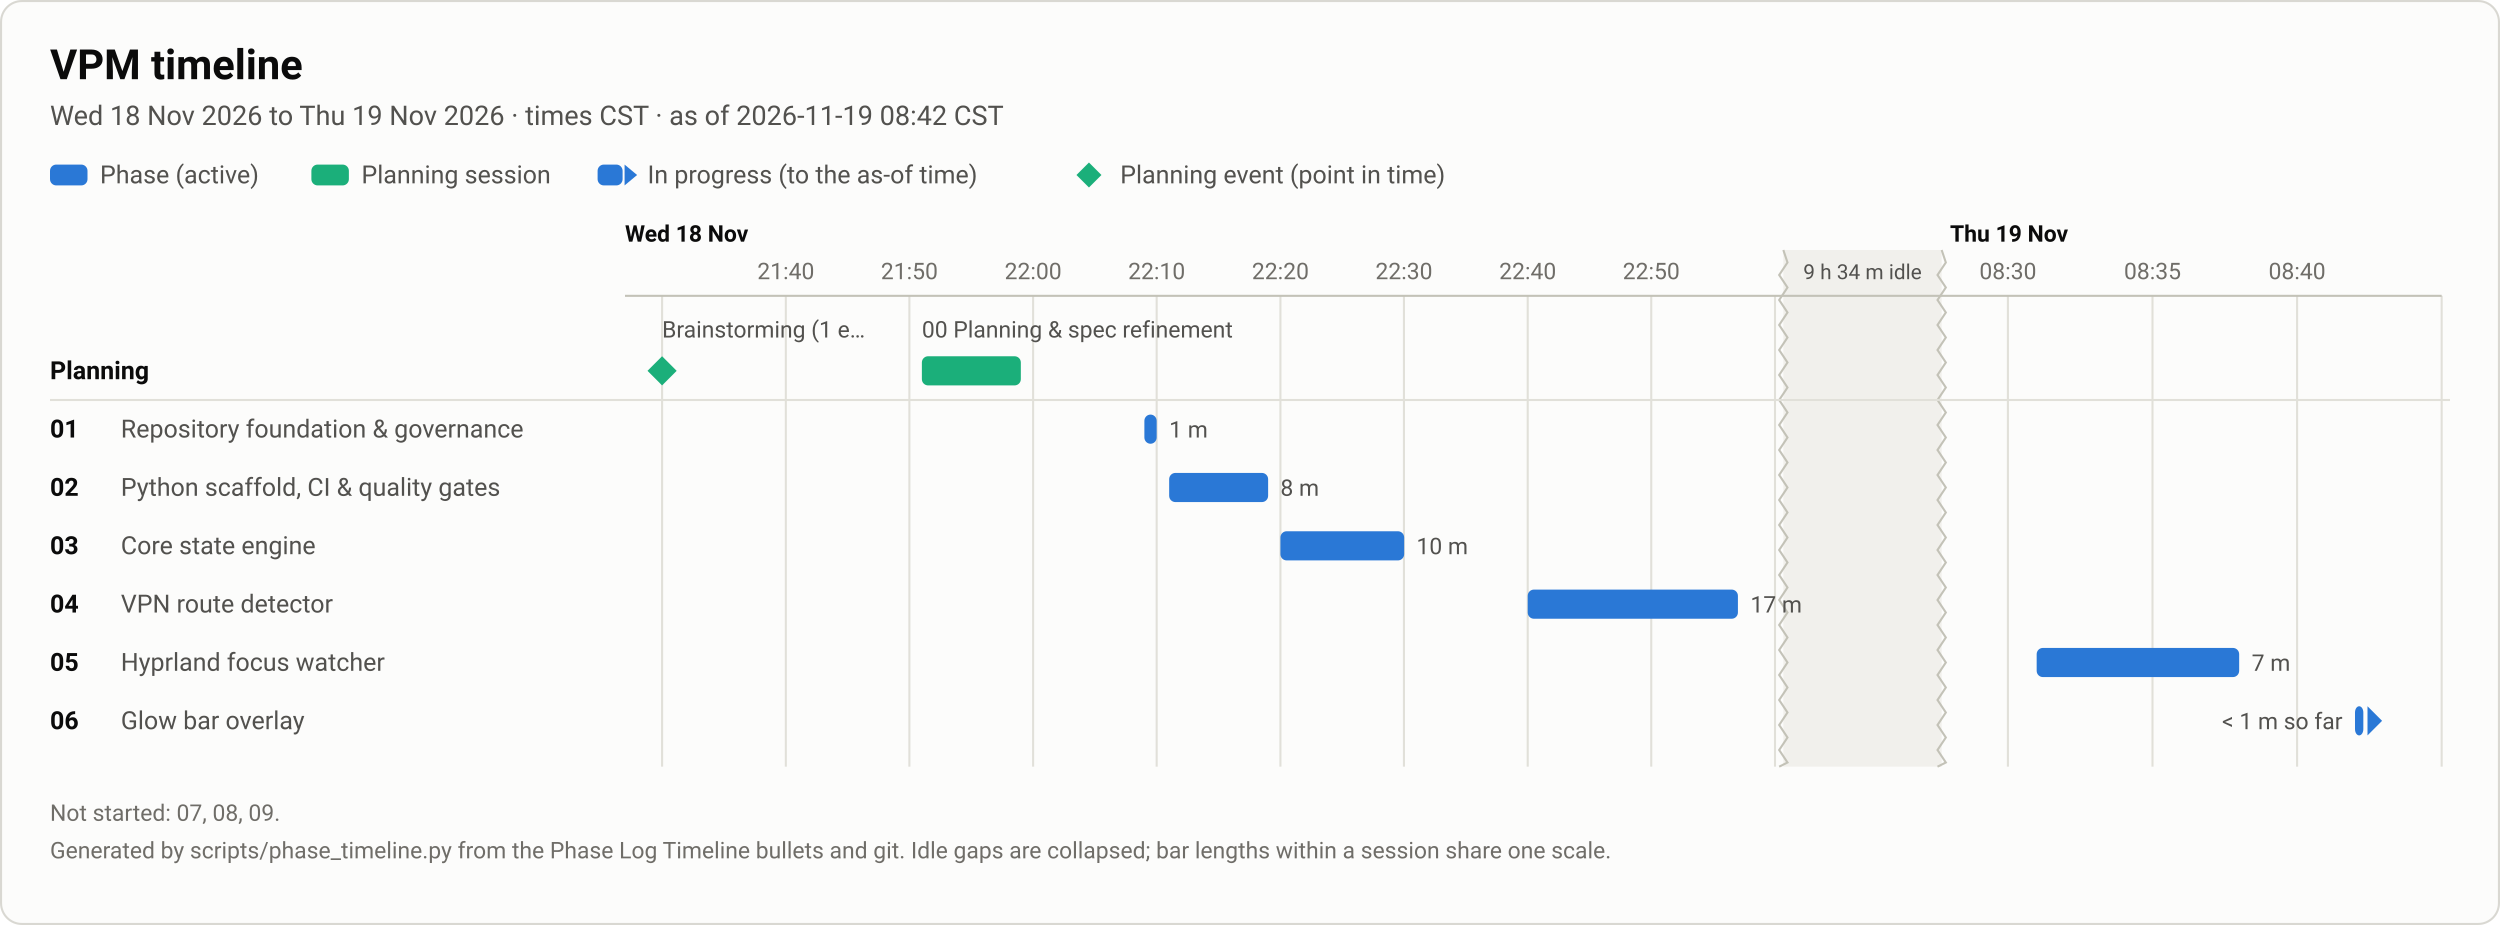
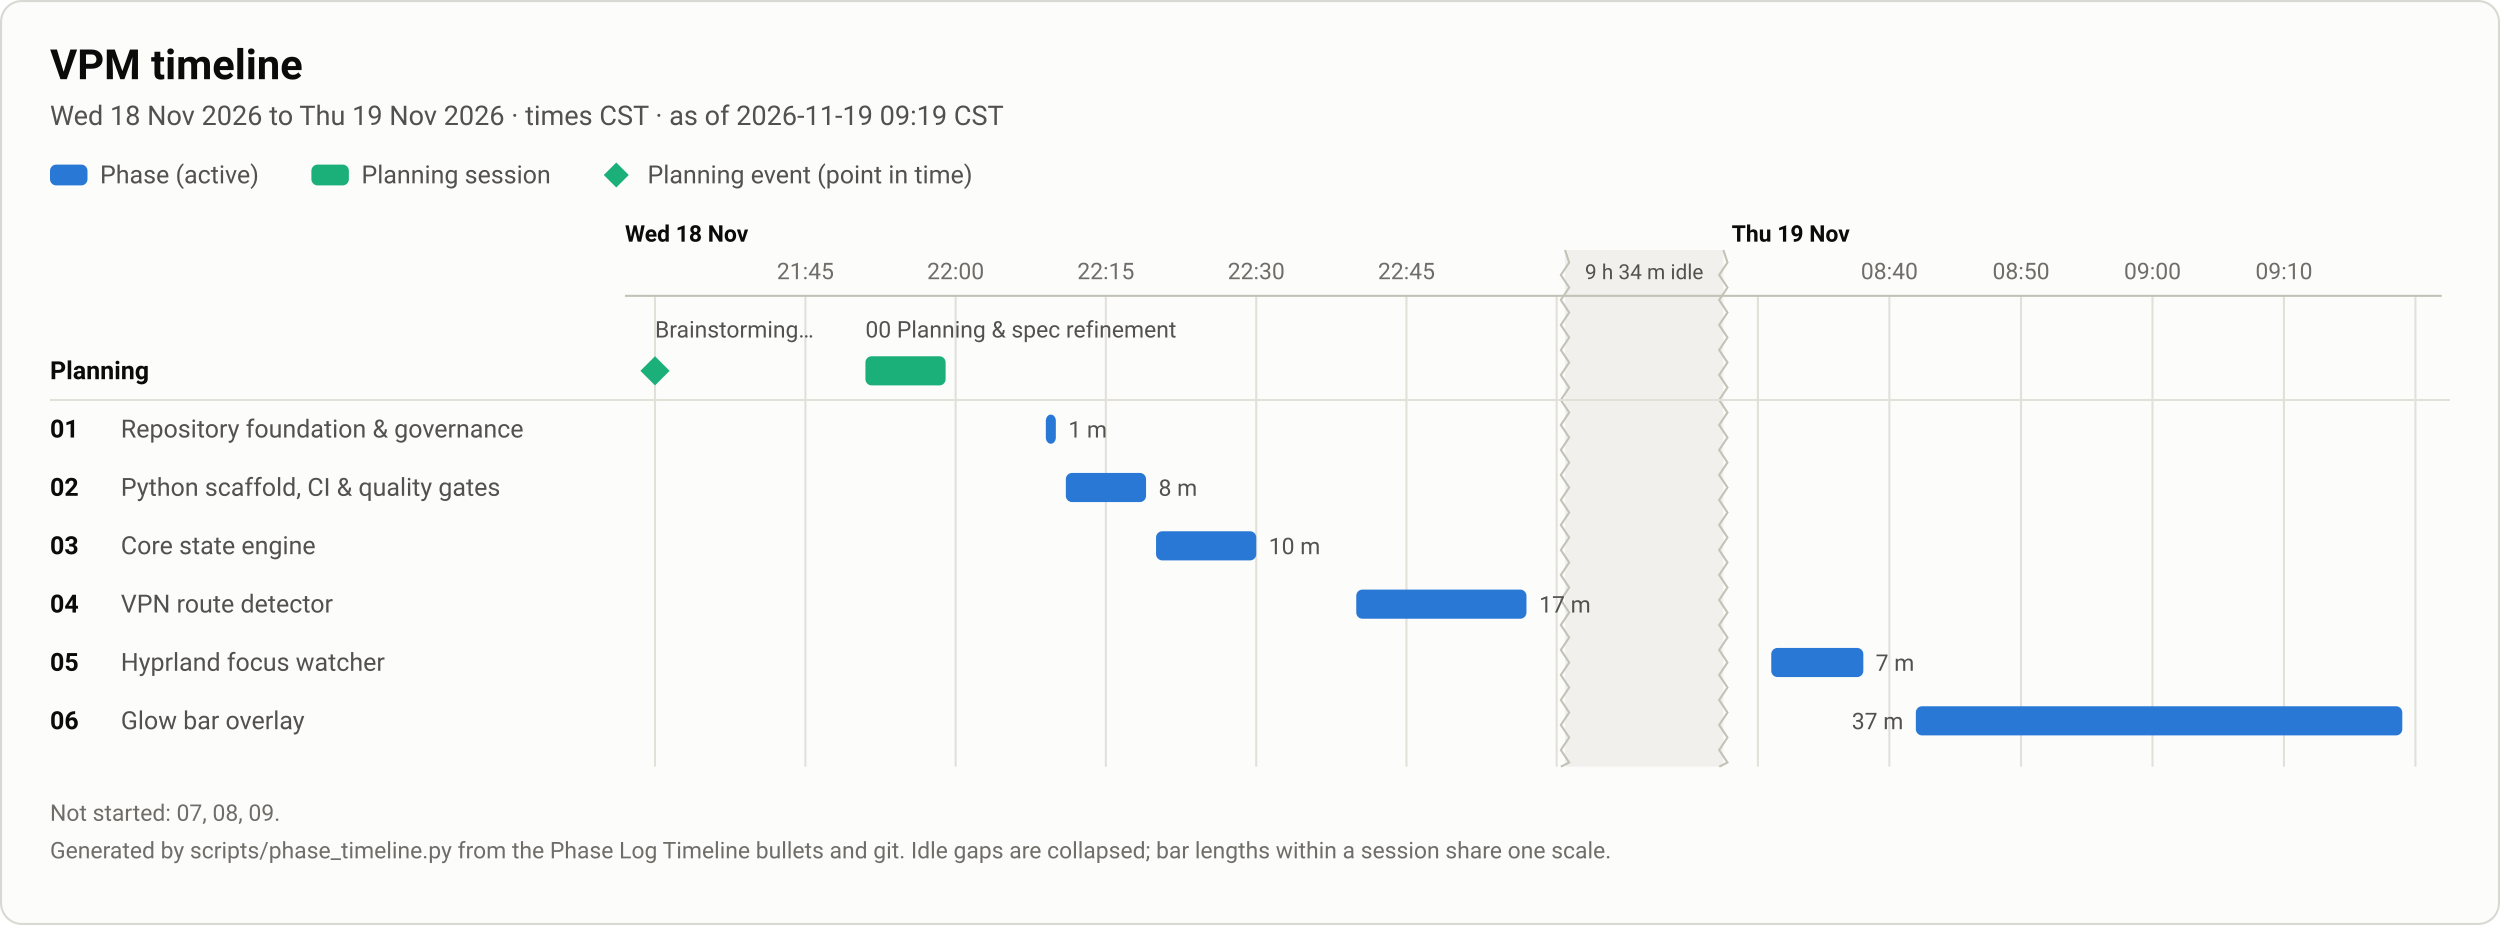
<svg xmlns="http://www.w3.org/2000/svg" width="1200" height="444" viewBox="0 0 1200 444" role="img" aria-labelledby="tl-title tl-desc" font-family="system-ui, -apple-system, &quot;Segoe UI&quot;, Roboto, sans-serif" data-timeline-format="1">
  <style>.card{fill:#fcfcfb;stroke:#d9d8d2}.t1{fill:#0b0b0b}.t2{fill:#52514e}.t3{fill:#6f6d68}.grid{stroke:#e1e0d9}.axis{stroke:#c3c2b7}.brk{fill:#f1f0ec}.brke{stroke:#c3c2b7;fill:none}.ph{fill:#2a78d6}.pl{fill:#1baf7a}.tail{stroke:#2a78d6}.tailpl{stroke:#1baf7a}.hb{fill:#fbe1d6}.hl{stroke:#eb6834}.wo{stroke:#eb6834;fill:none}.ap{stroke:#0b0b0b;fill:none}.sep{stroke:#e1e0d9}text{font-variant-numeric:tabular-nums}@media (prefers-color-scheme: dark){.card{fill:#1a1a19;stroke:#3a3a37}.t1{fill:#f0efec}.t2{fill:#c3c2b7}.t3{fill:#a3a19a}.grid{stroke:#2c2c2a}.axis{stroke:#4a4a46}.brk{fill:#262624}.brke{stroke:#4a4a46;fill:none}.ph{fill:#3987e5}.pl{fill:#199e70}.tail{stroke:#3987e5}.tailpl{stroke:#199e70}.hb{fill:#4a2a1c}.hl{stroke:#d95926}.wo{stroke:#d95926;fill:none}.ap{stroke:#f0efec;fill:none}.sep{stroke:#2c2c2a}}</style>
  <defs>
    <pattern id="tl-hatch" patternUnits="userSpaceOnUse" width="6" height="6" patternTransform="rotate(45)">
      <rect class="hb" width="6" height="6" />
      <line class="hl" x1="1.5" y1="0" x2="1.5" y2="6" stroke-width="2.4" />
    </pattern>
  </defs>
  <rect class="card" x="0.5" y="0.5" width="1199" height="443" rx="10" />
  <text class="t1" x="24" y="38" font-size="20" font-weight="600">VPM timeline</text>
-   <text class="t2" x="24" y="60" font-size="13">Wed 18 Nov 2026 to Thu 19 Nov 2026 · times CST · as of 2026-11-19 08:42 CST</text>
+   <text class="t2" x="24" y="60" font-size="13">Wed 18 Nov 2026 to Thu 19 Nov 2026 · times CST · as of 2026-11-19 09:19 CST</text>
  <rect class="ph" x="24.0" y="79" width="18" height="10" rx="3" />
  <text class="t2" x="48" y="88" font-size="12">Phase (active)</text>
  <rect class="pl" x="149.462" y="79" width="18" height="10" rx="3" />
  <text class="t2" x="173.5" y="88" font-size="12">Planning session</text>
-   <rect class="ph" x="286.848" y="79" width="12" height="10" rx="3" />
-   <path class="ph" d="M299.8 79l6 5l-6 5z" />
-   <text class="t2" x="310.8" y="88" font-size="12">In progress (to the as-of time)</text>
-   <path class="pl" d="M522.7 78l6 6l-6 6l-6-6z" />
-   <text class="t2" x="537.7" y="88" font-size="12">Planning event (point in time)</text>
+   <path class="pl" d="M295.8 78l6 6l-6 6l-6-6z" />
+   <text class="t2" x="310.8" y="88" font-size="12">Planning event (point in time)</text>
  <text class="t1" x="300" y="116" font-size="11" font-weight="600">Wed 18 Nov</text>
-   <line class="grid" x1="317.8" x2="317.8" y1="142" y2="368" stroke-width="1" />
-   <line class="grid" x1="377.2" x2="377.2" y1="142" y2="368" stroke-width="1" />
-   <text class="t3" x="377.2" y="134" font-size="11" text-anchor="middle">21:40</text>
-   <line class="grid" x1="436.5" x2="436.5" y1="142" y2="368" stroke-width="1" />
-   <text class="t3" x="436.5" y="134" font-size="11" text-anchor="middle">21:50</text>
-   <line class="grid" x1="495.9" x2="495.9" y1="142" y2="368" stroke-width="1" />
-   <text class="t3" x="495.9" y="134" font-size="11" text-anchor="middle">22:00</text>
-   <line class="grid" x1="555.2" x2="555.2" y1="142" y2="368" stroke-width="1" />
-   <text class="t3" x="555.2" y="134" font-size="11" text-anchor="middle">22:10</text>
-   <line class="grid" x1="614.6" x2="614.6" y1="142" y2="368" stroke-width="1" />
-   <text class="t3" x="614.6" y="134" font-size="11" text-anchor="middle">22:20</text>
-   <line class="grid" x1="673.9" x2="673.9" y1="142" y2="368" stroke-width="1" />
-   <text class="t3" x="673.9" y="134" font-size="11" text-anchor="middle">22:30</text>
-   <line class="grid" x1="733.3" x2="733.3" y1="142" y2="368" stroke-width="1" />
-   <text class="t3" x="733.3" y="134" font-size="11" text-anchor="middle">22:40</text>
-   <line class="grid" x1="792.6" x2="792.6" y1="142" y2="368" stroke-width="1" />
-   <text class="t3" x="792.6" y="134" font-size="11" text-anchor="middle">22:50</text>
-   <line class="grid" x1="852" x2="852" y1="142" y2="368" stroke-width="1" />
-   <rect class="brk" x="856" y="120" width="76" height="248" />
-   <path class="brke" stroke-width="1" d="M856 120L858 126L854 132L858 138L854 144L858 150L854 156L858 162L854 168L858 174L854 180L858 186L854 192L858 198L854 204L858 210L854 216L858 222L854 228L858 234L854 240L858 246L854 252L858 258L854 264L858 270L854 276L858 282L854 288L858 294L854 300L858 306L854 312L858 318L854 324L858 330L854 336L858 342L854 348L858 354L854 360L858 366L854 368" />
-   <path class="brke" stroke-width="1" d="M932 120L934 126L930 132L934 138L930 144L934 150L930 156L934 162L930 168L934 174L930 180L934 186L930 192L934 198L930 204L934 210L930 216L934 222L930 228L934 234L930 240L934 246L930 252L934 258L930 264L934 270L930 276L934 282L930 288L934 294L930 300L934 306L930 312L934 318L930 324L934 330L930 336L934 342L930 348L934 354L930 360L934 366L930 368" />
-   <text class="t2" x="894" y="134" font-size="10" text-anchor="middle">9 h 34 m idle</text>
-   <text class="t1" x="936" y="116" font-size="11" font-weight="600">Thu 19 Nov</text>
-   <line class="grid" x1="963.8" x2="963.8" y1="142" y2="368" stroke-width="1" />
-   <text class="t3" x="963.8" y="134" font-size="11" text-anchor="middle">08:30</text>
+   <line class="grid" x1="314.4" x2="314.4" y1="142" y2="368" stroke-width="1" />
+   <line class="grid" x1="386.6" x2="386.6" y1="142" y2="368" stroke-width="1" />
+   <text class="t3" x="386.6" y="134" font-size="11" text-anchor="middle">21:45</text>
+   <line class="grid" x1="458.7" x2="458.7" y1="142" y2="368" stroke-width="1" />
+   <text class="t3" x="458.7" y="134" font-size="11" text-anchor="middle">22:00</text>
+   <line class="grid" x1="530.8" x2="530.8" y1="142" y2="368" stroke-width="1" />
+   <text class="t3" x="530.8" y="134" font-size="11" text-anchor="middle">22:15</text>
+   <line class="grid" x1="603" x2="603" y1="142" y2="368" stroke-width="1" />
+   <text class="t3" x="603" y="134" font-size="11" text-anchor="middle">22:30</text>
+   <line class="grid" x1="675.1" x2="675.1" y1="142" y2="368" stroke-width="1" />
+   <text class="t3" x="675.1" y="134" font-size="11" text-anchor="middle">22:45</text>
+   <line class="grid" x1="747.2" x2="747.2" y1="142" y2="368" stroke-width="1" />
+   <rect class="brk" x="751.2" y="120" width="76" height="248" />
+   <path class="brke" stroke-width="1" d="M751.2 120L753.2 126L749.2 132L753.2 138L749.2 144L753.2 150L749.2 156L753.2 162L749.2 168L753.2 174L749.2 180L753.2 186L749.2 192L753.2 198L749.2 204L753.2 210L749.2 216L753.2 222L749.2 228L753.2 234L749.2 240L753.2 246L749.2 252L753.2 258L749.2 264L753.2 270L749.2 276L753.2 282L749.2 288L753.2 294L749.2 300L753.2 306L749.2 312L753.2 318L749.2 324L753.2 330L749.2 336L753.2 342L749.2 348L753.2 354L749.2 360L753.2 366L749.2 368" />
+   <path class="brke" stroke-width="1" d="M827.2 120L829.2 126L825.2 132L829.2 138L825.2 144L829.2 150L825.2 156L829.2 162L825.2 168L829.2 174L825.2 180L829.2 186L825.2 192L829.2 198L825.2 204L829.2 210L825.2 216L829.2 222L825.2 228L829.2 234L825.2 240L829.2 246L825.2 252L829.2 258L825.2 264L829.2 270L825.2 276L829.2 282L825.2 288L829.2 294L825.2 300L829.2 306L825.2 312L829.2 318L825.2 324L829.2 330L825.2 336L829.2 342L825.2 348L829.2 354L825.2 360L829.2 366L825.2 368" />
+   <text class="t2" x="789.2" y="134" font-size="10" text-anchor="middle">9 h 34 m idle</text>
+   <text class="t1" x="831.2" y="116" font-size="11" font-weight="600">Thu 19 Nov</text>
+   <line class="grid" x1="843.8" x2="843.8" y1="142" y2="368" stroke-width="1" />
+   <line class="grid" x1="906.9" x2="906.9" y1="142" y2="368" stroke-width="1" />
+   <text class="t3" x="906.9" y="134" font-size="11" text-anchor="middle">08:40</text>
+   <line class="grid" x1="970.1" x2="970.1" y1="142" y2="368" stroke-width="1" />
+   <text class="t3" x="970.1" y="134" font-size="11" text-anchor="middle">08:50</text>
  <line class="grid" x1="1033.2" x2="1033.2" y1="142" y2="368" stroke-width="1" />
-   <text class="t3" x="1033.2" y="134" font-size="11" text-anchor="middle">08:35</text>
-   <line class="grid" x1="1102.6" x2="1102.6" y1="142" y2="368" stroke-width="1" />
-   <text class="t3" x="1102.6" y="134" font-size="11" text-anchor="middle">08:40</text>
-   <line class="grid" x1="1172" x2="1172" y1="142" y2="368" stroke-width="1" />
+   <text class="t3" x="1033.2" y="134" font-size="11" text-anchor="middle">09:00</text>
+   <line class="grid" x1="1096.3" x2="1096.3" y1="142" y2="368" stroke-width="1" />
+   <text class="t3" x="1096.3" y="134" font-size="11" text-anchor="middle">09:10</text>
+   <line class="grid" x1="1159.4" x2="1159.4" y1="142" y2="368" stroke-width="1" />
  <line class="axis" x1="300" x2="1172" y1="142" y2="142" stroke-width="1" />
  <text class="t1" x="24" y="182" font-size="12" font-weight="600">Planning</text>
  <g id="tl-bs1">
-     <path class="pl" d="M317.8 171l7 7l-7 7l-7-7z" />
+     <path class="pl" d="M314.4 171l7 7l-7 7l-7-7z" />
  </g>
-   <text class="t2" x="317.8" y="162" font-size="11">Brainstorming (1 e…</text>
+   <text class="t2" x="314.4" y="162" font-size="11">Brainstorming…</text>
  <g id="tl-p00">
-     <rect class="pl" x="442.5" y="171" width="47.5" height="14" rx="3" />
+     <rect class="pl" x="415.4" y="171" width="38.5" height="14" rx="3" />
  </g>
-   <text class="t2" x="442.5" y="162" font-size="11">00 Planning &amp; spec refinement</text>
+   <text class="t2" x="415.4" y="162" font-size="11">00 Planning &amp; spec refinement</text>
  <line class="sep" x1="24" x2="1176" y1="192" y2="192" stroke-width="1" />
  <text class="t1" x="24" y="210" font-size="12" font-weight="600">01</text>
  <text class="t2" x="58" y="210" font-size="12">Repository foundation &amp; governance</text>
  <g id="tl-p01">
-     <rect class="ph" x="549.3" y="199" width="5.9" height="14" rx="3" />
+     <rect class="ph" x="502" y="199" width="4.8" height="14" rx="3" />
  </g>
-   <text class="t2" x="561.2" y="210" font-size="11">1 m</text>
+   <text class="t2" x="512.8" y="210" font-size="11">1 m</text>
  <text class="t1" x="24" y="238" font-size="12" font-weight="600">02</text>
  <text class="t2" x="58" y="238" font-size="12">Python scaffold, CI &amp; quality gates</text>
  <g id="tl-p02">
-     <rect class="ph" x="561.2" y="227" width="47.5" height="14" rx="3" />
+     <rect class="ph" x="511.6" y="227" width="38.5" height="14" rx="3" />
  </g>
-   <text class="t2" x="614.6" y="238" font-size="11">8 m</text>
+   <text class="t2" x="556.1" y="238" font-size="11">8 m</text>
  <text class="t1" x="24" y="266" font-size="12" font-weight="600">03</text>
  <text class="t2" x="58" y="266" font-size="12">Core state engine</text>
  <g id="tl-p03">
-     <rect class="ph" x="614.6" y="255" width="59.4" height="14" rx="3" />
+     <rect class="ph" x="554.9" y="255" width="48.1" height="14" rx="3" />
  </g>
-   <text class="t2" x="679.9" y="266" font-size="11">10 m</text>
+   <text class="t2" x="609" y="266" font-size="11">10 m</text>
  <text class="t1" x="24" y="294" font-size="12" font-weight="600">04</text>
  <text class="t2" x="58" y="294" font-size="12">VPN route detector</text>
  <g id="tl-p04">
-     <rect class="ph" x="733.3" y="283" width="100.9" height="14" rx="3" />
+     <rect class="ph" x="651" y="283" width="81.7" height="14" rx="3" />
  </g>
-   <text class="t2" x="840.2" y="294" font-size="11">17 m</text>
+   <text class="t2" x="738.8" y="294" font-size="11">17 m</text>
  <text class="t1" x="24" y="322" font-size="12" font-weight="600">05</text>
  <text class="t2" x="58" y="322" font-size="12">Hyprland focus watcher</text>
  <g id="tl-p05">
-     <rect class="ph" x="977.6" y="311" width="97.2" height="14" rx="3" />
+     <rect class="ph" x="850.2" y="311" width="44.2" height="14" rx="3" />
  </g>
-   <text class="t2" x="1080.8" y="322" font-size="11">7 m</text>
+   <text class="t2" x="900.3" y="322" font-size="11">7 m</text>
  <text class="t1" x="24" y="350" font-size="12" font-weight="600">06</text>
  <text class="t2" x="58" y="350" font-size="12">Glow bar overlay</text>
  <g id="tl-p06">
-     <rect class="ph" x="1130.4" y="339" width="4" height="14" rx="3" />
-     <path class="ph" d="M1136.4 339l7 7l-7 7z" />
+     <rect class="ph" x="919.6" y="339" width="233.5" height="14" rx="3" />
  </g>
-   <text class="t2" x="1124.4" y="350" font-size="11" text-anchor="end">&lt; 1 m so far</text>
+   <text class="t2" x="913.6" y="350" font-size="11" text-anchor="end">37 m</text>
  <text class="t3" x="24" y="394" font-size="11">Not started: 07, 08, 09.</text>
  <text class="t3" x="24" y="412" font-size="11">Generated by scripts/phase_timeline.py from the Phase Log Timeline bullets and git. Idle gaps are collapsed; bar lengths within a session share one scale.</text>
</svg>
